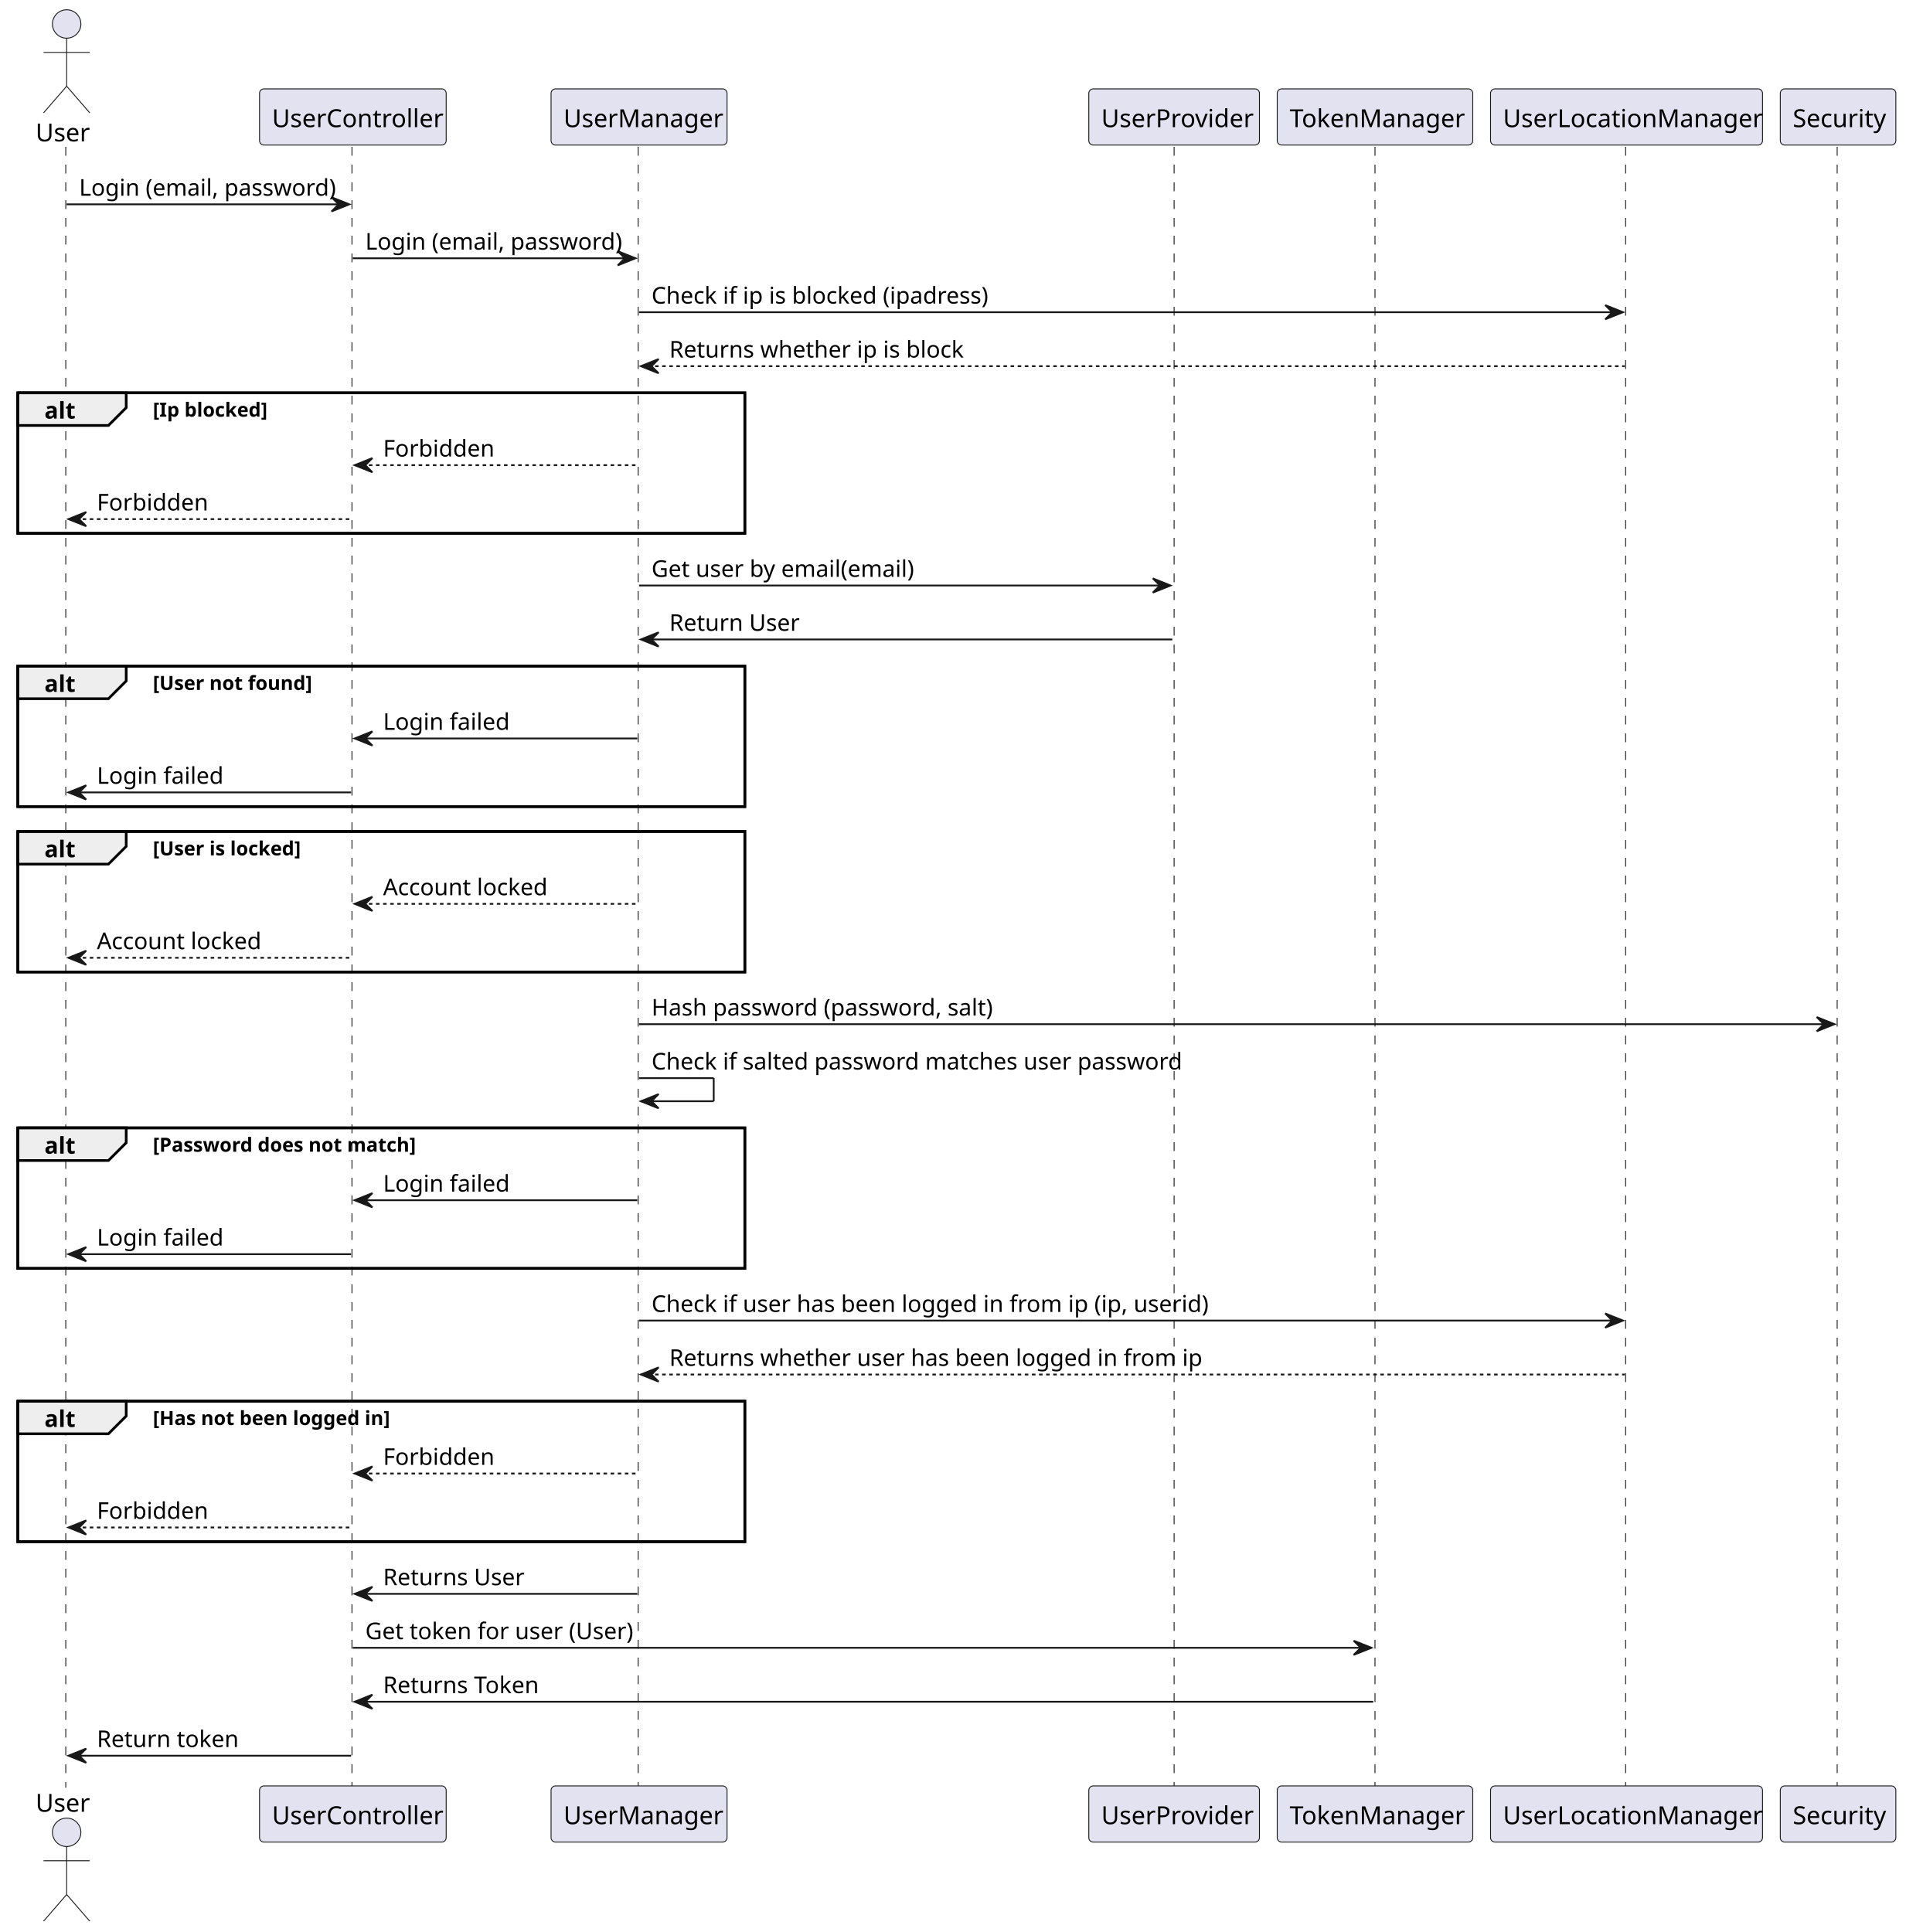
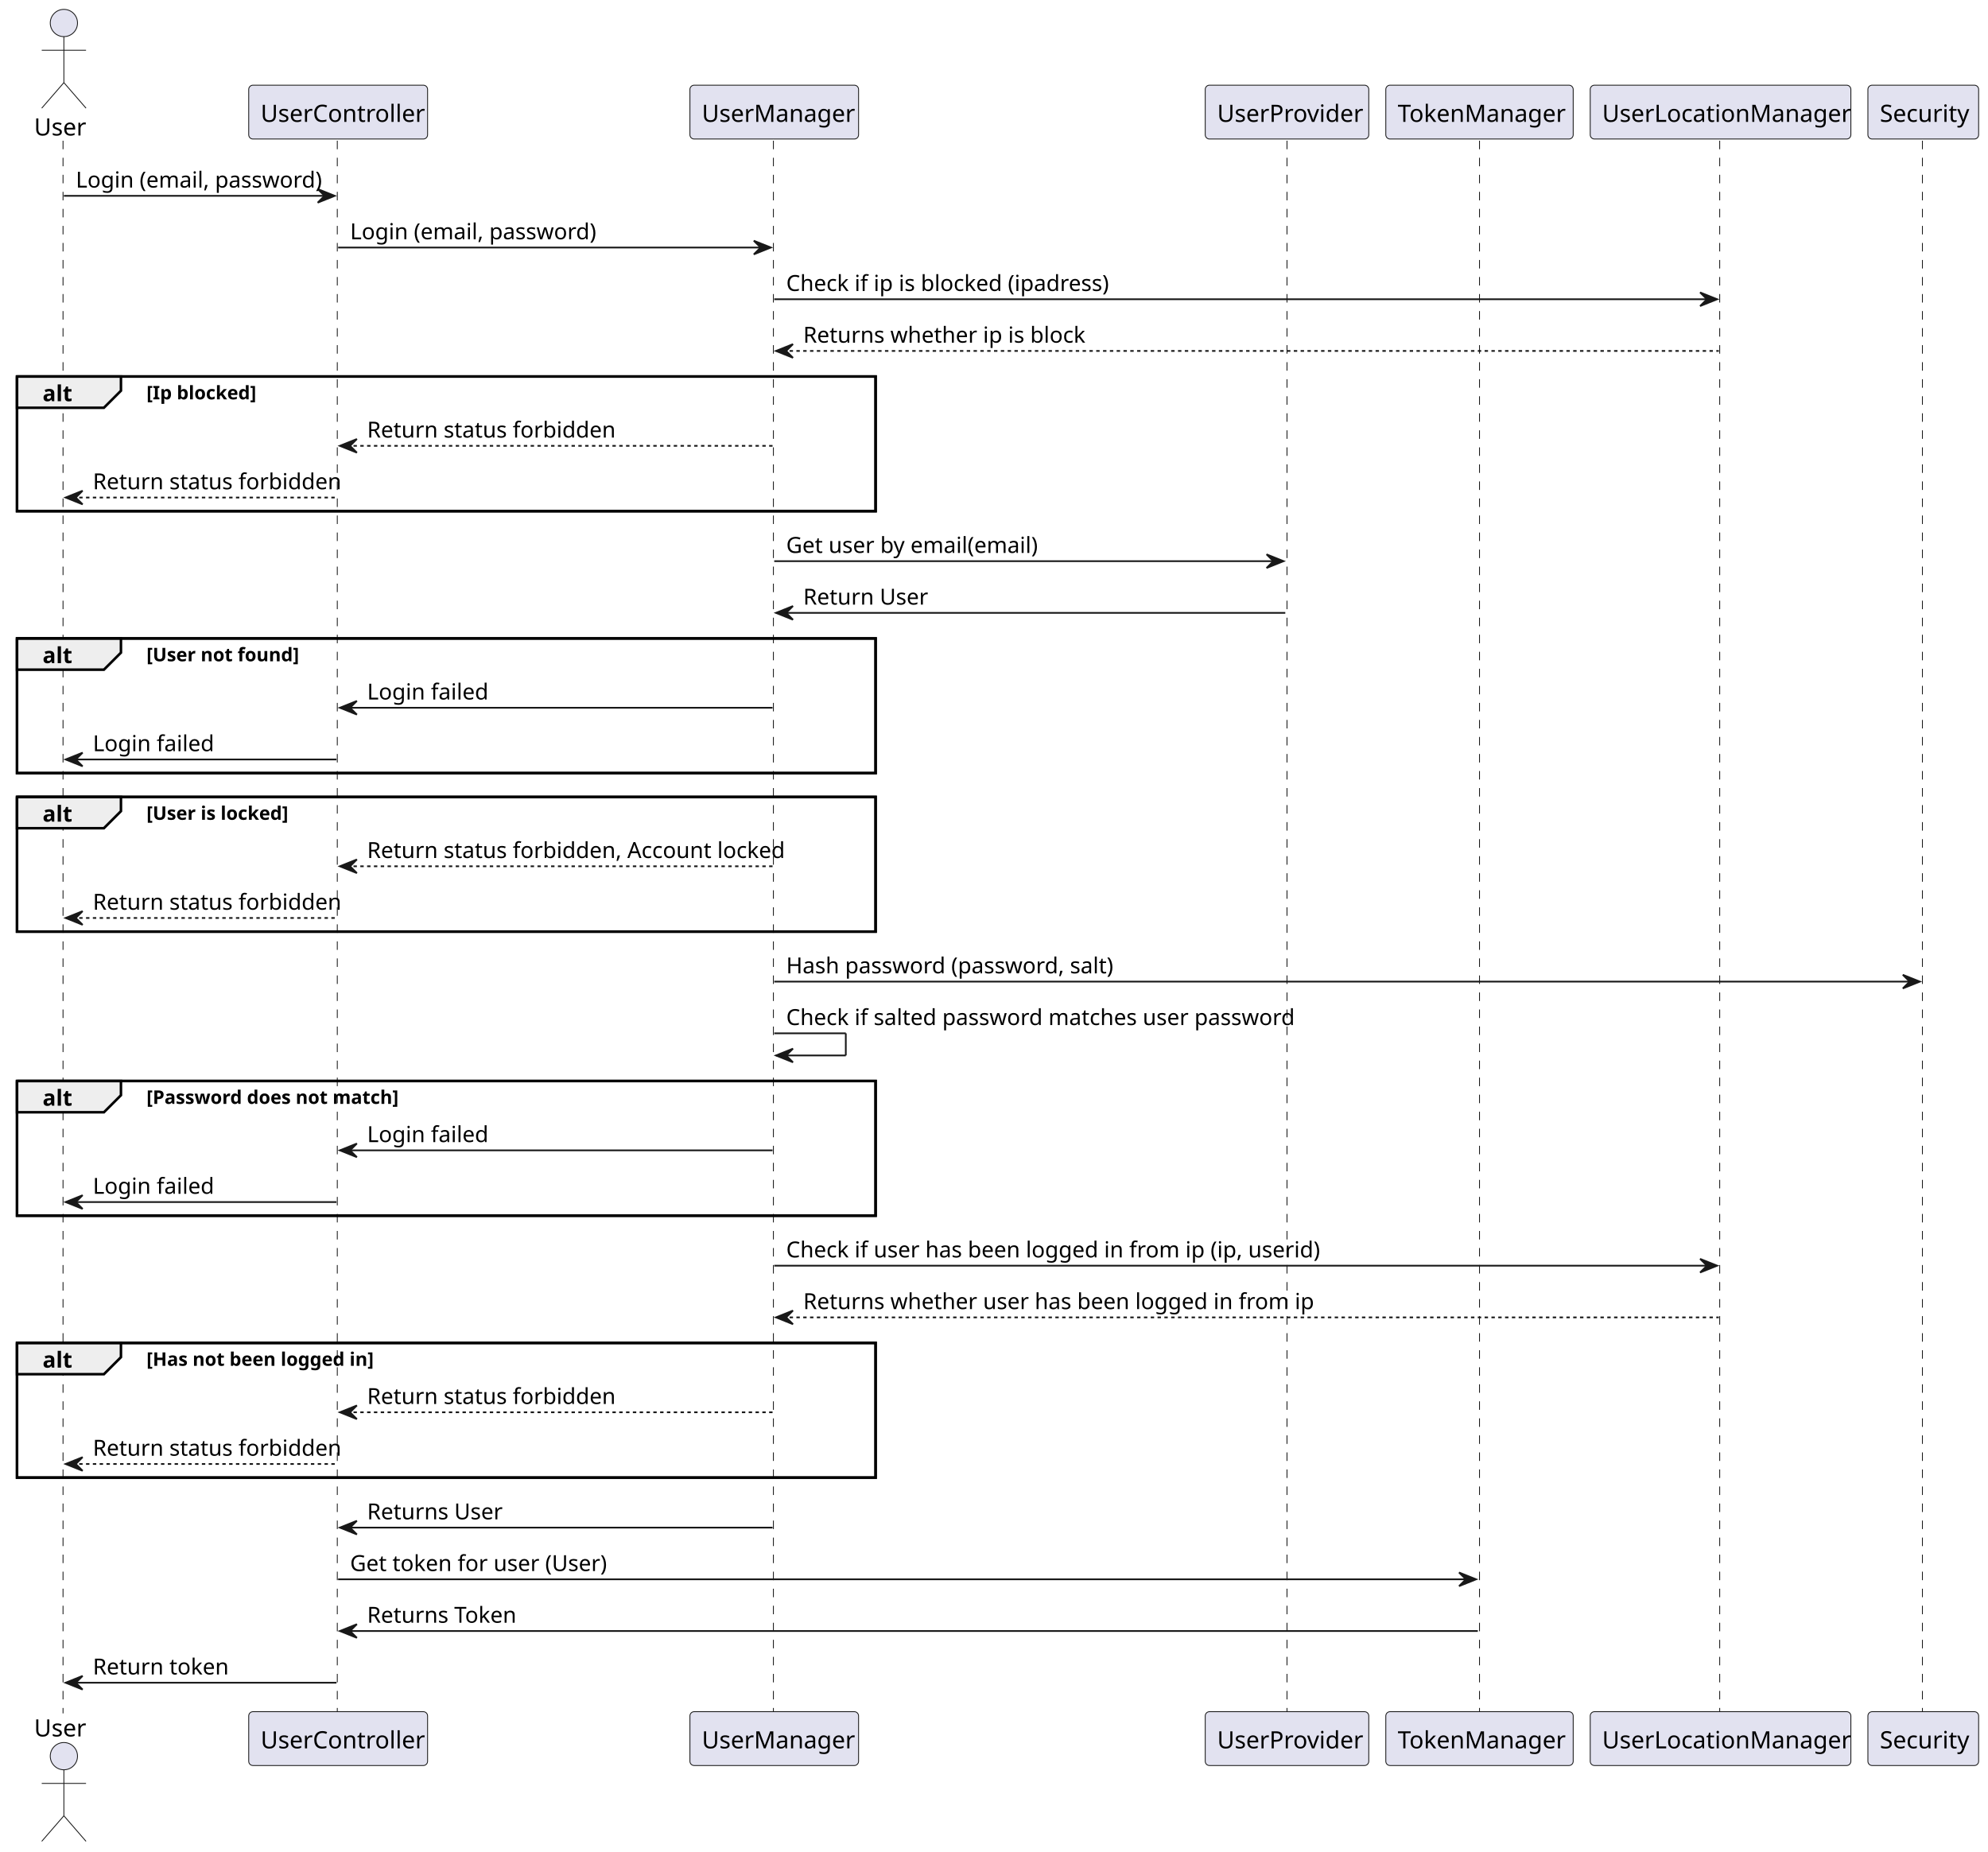
- <svg xmlns="http://www.w3.org/2000/svg" contentStyleType="text/css" height="1087px" preserveAspectRatio="none" style="width:1072px;height:1087px;background:#FFFFFF;" version="1.1" viewBox="0 0 1072 1087" width="1072px" zoomAndPan="magnify">
+ <svg xmlns="http://www.w3.org/2000/svg" contentStyleType="text/css" height="1087px" preserveAspectRatio="none" style="width:1167px;height:1087px;background:#FFFFFF;" version="1.1" viewBox="0 0 1167 1087" width="1167px" zoomAndPan="magnify">
  <defs />
  <g>
-     <rect fill="none" height="79.055" style="stroke:#000000;stroke-width:1.5;" width="409" x="10" y="221.016" />
-     <rect fill="none" height="79.055" style="stroke:#000000;stroke-width:1.5;" width="409" x="10" y="374.773" />
-     <rect fill="none" height="79.055" style="stroke:#000000;stroke-width:1.5;" width="409" x="10" y="467.828" />
-     <rect fill="none" height="79.055" style="stroke:#000000;stroke-width:1.5;" width="409" x="10" y="634.586" />
-     <rect fill="none" height="79.055" style="stroke:#000000;stroke-width:1.5;" width="409" x="10" y="788.344" />
+     <rect fill="none" height="79.055" style="stroke:#000000;stroke-width:1.5;" width="504" x="10" y="221.016" />
+     <rect fill="none" height="79.055" style="stroke:#000000;stroke-width:1.5;" width="504" x="10" y="374.773" />
+     <rect fill="none" height="79.055" style="stroke:#000000;stroke-width:1.5;" width="504" x="10" y="467.828" />
+     <rect fill="none" height="79.055" style="stroke:#000000;stroke-width:1.5;" width="504" x="10" y="634.586" />
+     <rect fill="none" height="79.055" style="stroke:#000000;stroke-width:1.5;" width="504" x="10" y="788.344" />
    <line style="stroke:#181818;stroke-width:0.5;stroke-dasharray:5.0,5.0;" x1="37" x2="37" y1="82.609" y2="1005.805" />
    <line style="stroke:#181818;stroke-width:0.5;stroke-dasharray:5.0,5.0;" x1="198" x2="198" y1="82.609" y2="1005.805" />
-     <line style="stroke:#181818;stroke-width:0.5;stroke-dasharray:5.0,5.0;" x1="359" x2="359" y1="82.609" y2="1005.805" />
-     <line style="stroke:#181818;stroke-width:0.5;stroke-dasharray:5.0,5.0;" x1="660.5" x2="660.5" y1="82.609" y2="1005.805" />
-     <line style="stroke:#181818;stroke-width:0.5;stroke-dasharray:5.0,5.0;" x1="773.5" x2="773.5" y1="82.609" y2="1005.805" />
-     <line style="stroke:#181818;stroke-width:0.5;stroke-dasharray:5.0,5.0;" x1="914.5" x2="914.5" y1="82.609" y2="1005.805" />
-     <line style="stroke:#181818;stroke-width:0.5;stroke-dasharray:5.0,5.0;" x1="1033.5" x2="1033.5" y1="82.609" y2="1005.805" />
+     <line style="stroke:#181818;stroke-width:0.5;stroke-dasharray:5.0,5.0;" x1="454" x2="454" y1="82.609" y2="1005.805" />
+     <line style="stroke:#181818;stroke-width:0.5;stroke-dasharray:5.0,5.0;" x1="755.5" x2="755.5" y1="82.609" y2="1005.805" />
+     <line style="stroke:#181818;stroke-width:0.5;stroke-dasharray:5.0,5.0;" x1="868.5" x2="868.5" y1="82.609" y2="1005.805" />
+     <line style="stroke:#181818;stroke-width:0.5;stroke-dasharray:5.0,5.0;" x1="1009.5" x2="1009.5" y1="82.609" y2="1005.805" />
+     <line style="stroke:#181818;stroke-width:0.5;stroke-dasharray:5.0,5.0;" x1="1128.5" x2="1128.5" y1="82.609" y2="1005.805" />
    <text fill="#000000" font-family="sans-serif" font-size="14" lengthAdjust="spacing" textLength="29" x="20" y="79.533">User</text>
    <ellipse cx="37.5" cy="13.5" fill="#E2E2F0" rx="8" ry="8" style="stroke:#181818;stroke-width:0.5;" />
    <path d="M37.5,21.5 L37.5,48.5 M24.5,29.5 L50.5,29.5 M37.5,48.5 L24.5,63.5 M37.5,48.5 L50.5,63.5 " fill="none" style="stroke:#181818;stroke-width:0.5;" />
    <text fill="#000000" font-family="sans-serif" font-size="14" lengthAdjust="spacing" textLength="29" x="20" y="1019.338">User</text>
    <ellipse cx="37.5" cy="1030.914" fill="#E2E2F0" rx="8" ry="8" style="stroke:#181818;stroke-width:0.5;" />
    <path d="M37.5,1038.914 L37.5,1065.914 M24.5,1046.914 L50.5,1046.914 M37.5,1065.914 L24.5,1080.914 M37.5,1065.914 L50.5,1080.914 " fill="none" style="stroke:#181818;stroke-width:0.5;" />
    <rect fill="#E2E2F0" height="31.609" rx="2.5" ry="2.5" style="stroke:#181818;stroke-width:0.5;" width="105" x="146" y="50" />
    <text fill="#000000" font-family="sans-serif" font-size="14" lengthAdjust="spacing" textLength="91" x="153" y="71.533">UserController</text>
    <rect fill="#E2E2F0" height="31.609" rx="2.5" ry="2.5" style="stroke:#181818;stroke-width:0.5;" width="105" x="146" y="1004.805" />
    <text fill="#000000" font-family="sans-serif" font-size="14" lengthAdjust="spacing" textLength="91" x="153" y="1026.338">UserController</text>
-     <rect fill="#E2E2F0" height="31.609" rx="2.5" ry="2.5" style="stroke:#181818;stroke-width:0.5;" width="99" x="310" y="50" />
-     <text fill="#000000" font-family="sans-serif" font-size="14" lengthAdjust="spacing" textLength="85" x="317" y="71.533">UserManager</text>
-     <rect fill="#E2E2F0" height="31.609" rx="2.5" ry="2.5" style="stroke:#181818;stroke-width:0.5;" width="99" x="310" y="1004.805" />
-     <text fill="#000000" font-family="sans-serif" font-size="14" lengthAdjust="spacing" textLength="85" x="317" y="1026.338">UserManager</text>
-     <rect fill="#E2E2F0" height="31.609" rx="2.5" ry="2.5" style="stroke:#181818;stroke-width:0.5;" width="96" x="612.5" y="50" />
-     <text fill="#000000" font-family="sans-serif" font-size="14" lengthAdjust="spacing" textLength="82" x="619.5" y="71.533">UserProvider</text>
-     <rect fill="#E2E2F0" height="31.609" rx="2.5" ry="2.5" style="stroke:#181818;stroke-width:0.5;" width="96" x="612.5" y="1004.805" />
-     <text fill="#000000" font-family="sans-serif" font-size="14" lengthAdjust="spacing" textLength="82" x="619.5" y="1026.338">UserProvider</text>
-     <rect fill="#E2E2F0" height="31.609" rx="2.5" ry="2.5" style="stroke:#181818;stroke-width:0.5;" width="110" x="718.5" y="50" />
-     <text fill="#000000" font-family="sans-serif" font-size="14" lengthAdjust="spacing" textLength="96" x="725.5" y="71.533">TokenManager</text>
-     <rect fill="#E2E2F0" height="31.609" rx="2.5" ry="2.5" style="stroke:#181818;stroke-width:0.5;" width="110" x="718.5" y="1004.805" />
-     <text fill="#000000" font-family="sans-serif" font-size="14" lengthAdjust="spacing" textLength="96" x="725.5" y="1026.338">TokenManager</text>
-     <rect fill="#E2E2F0" height="31.609" rx="2.5" ry="2.5" style="stroke:#181818;stroke-width:0.5;" width="153" x="838.5" y="50" />
-     <text fill="#000000" font-family="sans-serif" font-size="14" lengthAdjust="spacing" textLength="139" x="845.5" y="71.533">UserLocationManager</text>
-     <rect fill="#E2E2F0" height="31.609" rx="2.5" ry="2.5" style="stroke:#181818;stroke-width:0.5;" width="153" x="838.5" y="1004.805" />
-     <text fill="#000000" font-family="sans-serif" font-size="14" lengthAdjust="spacing" textLength="139" x="845.5" y="1026.338">UserLocationManager</text>
-     <rect fill="#E2E2F0" height="31.609" rx="2.5" ry="2.5" style="stroke:#181818;stroke-width:0.5;" width="65" x="1001.5" y="50" />
-     <text fill="#000000" font-family="sans-serif" font-size="14" lengthAdjust="spacing" textLength="51" x="1008.5" y="71.533">Security</text>
-     <rect fill="#E2E2F0" height="31.609" rx="2.5" ry="2.5" style="stroke:#181818;stroke-width:0.5;" width="65" x="1001.5" y="1004.805" />
-     <text fill="#000000" font-family="sans-serif" font-size="14" lengthAdjust="spacing" textLength="51" x="1008.5" y="1026.338">Security</text>
+     <rect fill="#E2E2F0" height="31.609" rx="2.5" ry="2.5" style="stroke:#181818;stroke-width:0.5;" width="99" x="405" y="50" />
+     <text fill="#000000" font-family="sans-serif" font-size="14" lengthAdjust="spacing" textLength="85" x="412" y="71.533">UserManager</text>
+     <rect fill="#E2E2F0" height="31.609" rx="2.5" ry="2.5" style="stroke:#181818;stroke-width:0.5;" width="99" x="405" y="1004.805" />
+     <text fill="#000000" font-family="sans-serif" font-size="14" lengthAdjust="spacing" textLength="85" x="412" y="1026.338">UserManager</text>
+     <rect fill="#E2E2F0" height="31.609" rx="2.5" ry="2.5" style="stroke:#181818;stroke-width:0.5;" width="96" x="707.5" y="50" />
+     <text fill="#000000" font-family="sans-serif" font-size="14" lengthAdjust="spacing" textLength="82" x="714.5" y="71.533">UserProvider</text>
+     <rect fill="#E2E2F0" height="31.609" rx="2.5" ry="2.5" style="stroke:#181818;stroke-width:0.5;" width="96" x="707.5" y="1004.805" />
+     <text fill="#000000" font-family="sans-serif" font-size="14" lengthAdjust="spacing" textLength="82" x="714.5" y="1026.338">UserProvider</text>
+     <rect fill="#E2E2F0" height="31.609" rx="2.5" ry="2.5" style="stroke:#181818;stroke-width:0.5;" width="110" x="813.5" y="50" />
+     <text fill="#000000" font-family="sans-serif" font-size="14" lengthAdjust="spacing" textLength="96" x="820.5" y="71.533">TokenManager</text>
+     <rect fill="#E2E2F0" height="31.609" rx="2.5" ry="2.5" style="stroke:#181818;stroke-width:0.5;" width="110" x="813.5" y="1004.805" />
+     <text fill="#000000" font-family="sans-serif" font-size="14" lengthAdjust="spacing" textLength="96" x="820.5" y="1026.338">TokenManager</text>
+     <rect fill="#E2E2F0" height="31.609" rx="2.5" ry="2.5" style="stroke:#181818;stroke-width:0.5;" width="153" x="933.5" y="50" />
+     <text fill="#000000" font-family="sans-serif" font-size="14" lengthAdjust="spacing" textLength="139" x="940.5" y="71.533">UserLocationManager</text>
+     <rect fill="#E2E2F0" height="31.609" rx="2.5" ry="2.5" style="stroke:#181818;stroke-width:0.5;" width="153" x="933.5" y="1004.805" />
+     <text fill="#000000" font-family="sans-serif" font-size="14" lengthAdjust="spacing" textLength="139" x="940.5" y="1026.338">UserLocationManager</text>
+     <rect fill="#E2E2F0" height="31.609" rx="2.5" ry="2.5" style="stroke:#181818;stroke-width:0.5;" width="65" x="1096.5" y="50" />
+     <text fill="#000000" font-family="sans-serif" font-size="14" lengthAdjust="spacing" textLength="51" x="1103.5" y="71.533">Security</text>
+     <rect fill="#E2E2F0" height="31.609" rx="2.5" ry="2.5" style="stroke:#181818;stroke-width:0.5;" width="65" x="1096.5" y="1004.805" />
+     <text fill="#000000" font-family="sans-serif" font-size="14" lengthAdjust="spacing" textLength="51" x="1103.5" y="1026.338">Security</text>
    <polygon fill="#181818" points="186.5,110.961,196.5,114.961,186.5,118.961,190.5,114.961" style="stroke:#181818;stroke-width:1.0;" />
    <line style="stroke:#181818;stroke-width:1.0;" x1="37.5" x2="192.5" y1="114.961" y2="114.961" />
    <text fill="#000000" font-family="sans-serif" font-size="13" lengthAdjust="spacing" textLength="137" x="44.5" y="110.105">Login (email, password)</text>
-     <polygon fill="#181818" points="347.5,141.312,357.5,145.312,347.5,149.312,351.5,145.312" style="stroke:#181818;stroke-width:1.0;" />
-     <line style="stroke:#181818;stroke-width:1.0;" x1="198.5" x2="353.5" y1="145.312" y2="145.312" />
+     <polygon fill="#181818" points="442.5,141.312,452.5,145.312,442.5,149.312,446.5,145.312" style="stroke:#181818;stroke-width:1.0;" />
+     <line style="stroke:#181818;stroke-width:1.0;" x1="198.5" x2="448.5" y1="145.312" y2="145.312" />
    <text fill="#000000" font-family="sans-serif" font-size="13" lengthAdjust="spacing" textLength="137" x="205.5" y="140.456">Login (email, password)</text>
-     <polygon fill="#181818" points="903,171.664,913,175.664,903,179.664,907,175.664" style="stroke:#181818;stroke-width:1.0;" />
-     <line style="stroke:#181818;stroke-width:1.0;" x1="359.5" x2="909" y1="175.664" y2="175.664" />
-     <text fill="#000000" font-family="sans-serif" font-size="13" lengthAdjust="spacing" textLength="185" x="366.5" y="170.808">Check if ip is blocked (ipadress)</text>
-     <polygon fill="#181818" points="370.5,202.016,360.5,206.016,370.5,210.016,366.5,206.016" style="stroke:#181818;stroke-width:1.0;" />
-     <line style="stroke:#181818;stroke-width:1.0;stroke-dasharray:2.0,2.0;" x1="364.5" x2="914" y1="206.016" y2="206.016" />
-     <text fill="#000000" font-family="sans-serif" font-size="13" lengthAdjust="spacing" textLength="157" x="376.5" y="201.159">Returns whether ip is block</text>
+     <polygon fill="#181818" points="998,171.664,1008,175.664,998,179.664,1002,175.664" style="stroke:#181818;stroke-width:1.0;" />
+     <line style="stroke:#181818;stroke-width:1.0;" x1="454.5" x2="1004" y1="175.664" y2="175.664" />
+     <text fill="#000000" font-family="sans-serif" font-size="13" lengthAdjust="spacing" textLength="185" x="461.5" y="170.808">Check if ip is blocked (ipadress)</text>
+     <polygon fill="#181818" points="465.5,202.016,455.5,206.016,465.5,210.016,461.5,206.016" style="stroke:#181818;stroke-width:1.0;" />
+     <line style="stroke:#181818;stroke-width:1.0;stroke-dasharray:2.0,2.0;" x1="459.5" x2="1009" y1="206.016" y2="206.016" />
+     <text fill="#000000" font-family="sans-serif" font-size="13" lengthAdjust="spacing" textLength="157" x="471.5" y="201.159">Returns whether ip is block</text>
    <path d="M10,221.016 L71,221.016 L71,229.367 L61,239.367 L10,239.367 L10,221.016 " fill="#EEEEEE" style="stroke:#000000;stroke-width:1.5;" />
-     <rect fill="none" height="79.055" style="stroke:#000000;stroke-width:1.5;" width="409" x="10" y="221.016" />
+     <rect fill="none" height="79.055" style="stroke:#000000;stroke-width:1.5;" width="504" x="10" y="221.016" />
    <text fill="#000000" font-family="sans-serif" font-size="13" font-weight="bold" lengthAdjust="spacing" textLength="16" x="25" y="235.511">alt</text>
    <text fill="#000000" font-family="sans-serif" font-size="11" font-weight="bold" lengthAdjust="spacing" textLength="65" x="86" y="234.435">[Ip blocked]</text>
    <polygon fill="#181818" points="209.5,257.719,199.5,261.719,209.5,265.719,205.5,261.719" style="stroke:#181818;stroke-width:1.0;" />
-     <line style="stroke:#181818;stroke-width:1.0;stroke-dasharray:2.0,2.0;" x1="203.5" x2="358.5" y1="261.719" y2="261.719" />
-     <text fill="#000000" font-family="sans-serif" font-size="13" lengthAdjust="spacing" textLength="57" x="215.5" y="256.862">Forbidden</text>
+     <line style="stroke:#181818;stroke-width:1.0;stroke-dasharray:2.0,2.0;" x1="203.5" x2="453.5" y1="261.719" y2="261.719" />
+     <text fill="#000000" font-family="sans-serif" font-size="13" lengthAdjust="spacing" textLength="134" x="215.5" y="256.862">Return status forbidden</text>
    <polygon fill="#181818" points="48.5,288.07,38.5,292.07,48.5,296.07,44.5,292.07" style="stroke:#181818;stroke-width:1.0;" />
    <line style="stroke:#181818;stroke-width:1.0;stroke-dasharray:2.0,2.0;" x1="42.5" x2="197.5" y1="292.07" y2="292.07" />
-     <text fill="#000000" font-family="sans-serif" font-size="13" lengthAdjust="spacing" textLength="57" x="54.5" y="287.214">Forbidden</text>
-     <polygon fill="#181818" points="648.5,325.422,658.5,329.422,648.5,333.422,652.5,329.422" style="stroke:#181818;stroke-width:1.0;" />
-     <line style="stroke:#181818;stroke-width:1.0;" x1="359.5" x2="654.5" y1="329.422" y2="329.422" />
-     <text fill="#000000" font-family="sans-serif" font-size="13" lengthAdjust="spacing" textLength="142" x="366.5" y="324.565">Get user by email(email)</text>
-     <polygon fill="#181818" points="370.5,355.773,360.5,359.773,370.5,363.773,366.5,359.773" style="stroke:#181818;stroke-width:1.0;" />
-     <line style="stroke:#181818;stroke-width:1.0;" x1="364.5" x2="659.5" y1="359.773" y2="359.773" />
-     <text fill="#000000" font-family="sans-serif" font-size="13" lengthAdjust="spacing" textLength="69" x="376.5" y="354.917">Return User</text>
+     <text fill="#000000" font-family="sans-serif" font-size="13" lengthAdjust="spacing" textLength="134" x="54.5" y="287.214">Return status forbidden</text>
+     <polygon fill="#181818" points="743.5,325.422,753.5,329.422,743.5,333.422,747.5,329.422" style="stroke:#181818;stroke-width:1.0;" />
+     <line style="stroke:#181818;stroke-width:1.0;" x1="454.5" x2="749.5" y1="329.422" y2="329.422" />
+     <text fill="#000000" font-family="sans-serif" font-size="13" lengthAdjust="spacing" textLength="142" x="461.5" y="324.565">Get user by email(email)</text>
+     <polygon fill="#181818" points="465.5,355.773,455.5,359.773,465.5,363.773,461.5,359.773" style="stroke:#181818;stroke-width:1.0;" />
+     <line style="stroke:#181818;stroke-width:1.0;" x1="459.5" x2="754.5" y1="359.773" y2="359.773" />
+     <text fill="#000000" font-family="sans-serif" font-size="13" lengthAdjust="spacing" textLength="69" x="471.5" y="354.917">Return User</text>
    <path d="M10,374.773 L71,374.773 L71,383.125 L61,393.125 L10,393.125 L10,374.773 " fill="#EEEEEE" style="stroke:#000000;stroke-width:1.5;" />
-     <rect fill="none" height="79.055" style="stroke:#000000;stroke-width:1.5;" width="409" x="10" y="374.773" />
+     <rect fill="none" height="79.055" style="stroke:#000000;stroke-width:1.5;" width="504" x="10" y="374.773" />
    <text fill="#000000" font-family="sans-serif" font-size="13" font-weight="bold" lengthAdjust="spacing" textLength="16" x="25" y="389.269">alt</text>
    <text fill="#000000" font-family="sans-serif" font-size="11" font-weight="bold" lengthAdjust="spacing" textLength="90" x="86" y="388.192">[User not found]</text>
    <polygon fill="#181818" points="209.5,411.477,199.5,415.477,209.5,419.477,205.5,415.477" style="stroke:#181818;stroke-width:1.0;" />
-     <line style="stroke:#181818;stroke-width:1.0;" x1="203.5" x2="358.5" y1="415.477" y2="415.477" />
+     <line style="stroke:#181818;stroke-width:1.0;" x1="203.5" x2="453.5" y1="415.477" y2="415.477" />
    <text fill="#000000" font-family="sans-serif" font-size="13" lengthAdjust="spacing" textLength="65" x="215.5" y="410.62">Login failed</text>
    <polygon fill="#181818" points="48.5,441.828,38.5,445.828,48.5,449.828,44.5,445.828" style="stroke:#181818;stroke-width:1.0;" />
    <line style="stroke:#181818;stroke-width:1.0;" x1="42.5" x2="197.5" y1="445.828" y2="445.828" />
    <text fill="#000000" font-family="sans-serif" font-size="13" lengthAdjust="spacing" textLength="65" x="54.5" y="440.972">Login failed</text>
    <path d="M10,467.828 L71,467.828 L71,476.18 L61,486.18 L10,486.18 L10,467.828 " fill="#EEEEEE" style="stroke:#000000;stroke-width:1.5;" />
-     <rect fill="none" height="79.055" style="stroke:#000000;stroke-width:1.5;" width="409" x="10" y="467.828" />
+     <rect fill="none" height="79.055" style="stroke:#000000;stroke-width:1.5;" width="504" x="10" y="467.828" />
    <text fill="#000000" font-family="sans-serif" font-size="13" font-weight="bold" lengthAdjust="spacing" textLength="16" x="25" y="482.323">alt</text>
    <text fill="#000000" font-family="sans-serif" font-size="11" font-weight="bold" lengthAdjust="spacing" textLength="87" x="86" y="481.247">[User is locked]</text>
    <polygon fill="#181818" points="209.5,504.531,199.5,508.531,209.5,512.531,205.5,508.531" style="stroke:#181818;stroke-width:1.0;" />
-     <line style="stroke:#181818;stroke-width:1.0;stroke-dasharray:2.0,2.0;" x1="203.5" x2="358.5" y1="508.531" y2="508.531" />
-     <text fill="#000000" font-family="sans-serif" font-size="13" lengthAdjust="spacing" textLength="90" x="215.5" y="503.675">Account locked</text>
+     <line style="stroke:#181818;stroke-width:1.0;stroke-dasharray:2.0,2.0;" x1="203.5" x2="453.5" y1="508.531" y2="508.531" />
+     <text fill="#000000" font-family="sans-serif" font-size="13" lengthAdjust="spacing" textLength="232" x="215.5" y="503.675">Return status forbidden, Account locked</text>
    <polygon fill="#181818" points="48.5,534.883,38.5,538.883,48.5,542.883,44.5,538.883" style="stroke:#181818;stroke-width:1.0;" />
    <line style="stroke:#181818;stroke-width:1.0;stroke-dasharray:2.0,2.0;" x1="42.5" x2="197.5" y1="538.883" y2="538.883" />
-     <text fill="#000000" font-family="sans-serif" font-size="13" lengthAdjust="spacing" textLength="90" x="54.5" y="534.026">Account locked</text>
-     <polygon fill="#181818" points="1022,572.234,1032,576.234,1022,580.234,1026,576.234" style="stroke:#181818;stroke-width:1.0;" />
-     <line style="stroke:#181818;stroke-width:1.0;" x1="359.5" x2="1028" y1="576.234" y2="576.234" />
-     <text fill="#000000" font-family="sans-serif" font-size="13" lengthAdjust="spacing" textLength="185" x="366.5" y="571.378">Hash password (password, salt)</text>
-     <line style="stroke:#181818;stroke-width:1.0;" x1="359.5" x2="401.5" y1="606.586" y2="606.586" />
-     <line style="stroke:#181818;stroke-width:1.0;" x1="401.5" x2="401.5" y1="606.586" y2="619.586" />
-     <line style="stroke:#181818;stroke-width:1.0;" x1="360.5" x2="401.5" y1="619.586" y2="619.586" />
-     <polygon fill="#181818" points="370.5,615.586,360.5,619.586,370.5,623.586,366.5,619.586" style="stroke:#181818;stroke-width:1.0;" />
-     <text fill="#000000" font-family="sans-serif" font-size="13" lengthAdjust="spacing" textLength="287" x="366.5" y="601.73">Check if salted password matches user password</text>
+     <text fill="#000000" font-family="sans-serif" font-size="13" lengthAdjust="spacing" textLength="134" x="54.5" y="534.026">Return status forbidden</text>
+     <polygon fill="#181818" points="1117,572.234,1127,576.234,1117,580.234,1121,576.234" style="stroke:#181818;stroke-width:1.0;" />
+     <line style="stroke:#181818;stroke-width:1.0;" x1="454.5" x2="1123" y1="576.234" y2="576.234" />
+     <text fill="#000000" font-family="sans-serif" font-size="13" lengthAdjust="spacing" textLength="185" x="461.5" y="571.378">Hash password (password, salt)</text>
+     <line style="stroke:#181818;stroke-width:1.0;" x1="454.5" x2="496.5" y1="606.586" y2="606.586" />
+     <line style="stroke:#181818;stroke-width:1.0;" x1="496.5" x2="496.5" y1="606.586" y2="619.586" />
+     <line style="stroke:#181818;stroke-width:1.0;" x1="455.5" x2="496.5" y1="619.586" y2="619.586" />
+     <polygon fill="#181818" points="465.5,615.586,455.5,619.586,465.5,623.586,461.5,619.586" style="stroke:#181818;stroke-width:1.0;" />
+     <text fill="#000000" font-family="sans-serif" font-size="13" lengthAdjust="spacing" textLength="287" x="461.5" y="601.73">Check if salted password matches user password</text>
    <path d="M10,634.586 L71,634.586 L71,642.938 L61,652.938 L10,652.938 L10,634.586 " fill="#EEEEEE" style="stroke:#000000;stroke-width:1.5;" />
-     <rect fill="none" height="79.055" style="stroke:#000000;stroke-width:1.5;" width="409" x="10" y="634.586" />
+     <rect fill="none" height="79.055" style="stroke:#000000;stroke-width:1.5;" width="504" x="10" y="634.586" />
    <text fill="#000000" font-family="sans-serif" font-size="13" font-weight="bold" lengthAdjust="spacing" textLength="16" x="25" y="649.081">alt</text>
    <text fill="#000000" font-family="sans-serif" font-size="11" font-weight="bold" lengthAdjust="spacing" textLength="153" x="86" y="648.005">[Password does not match]</text>
    <polygon fill="#181818" points="209.5,671.289,199.5,675.289,209.5,679.289,205.5,675.289" style="stroke:#181818;stroke-width:1.0;" />
-     <line style="stroke:#181818;stroke-width:1.0;" x1="203.5" x2="358.5" y1="675.289" y2="675.289" />
+     <line style="stroke:#181818;stroke-width:1.0;" x1="203.5" x2="453.5" y1="675.289" y2="675.289" />
    <text fill="#000000" font-family="sans-serif" font-size="13" lengthAdjust="spacing" textLength="65" x="215.5" y="670.433">Login failed</text>
    <polygon fill="#181818" points="48.5,701.641,38.5,705.641,48.5,709.641,44.5,705.641" style="stroke:#181818;stroke-width:1.0;" />
    <line style="stroke:#181818;stroke-width:1.0;" x1="42.5" x2="197.5" y1="705.641" y2="705.641" />
    <text fill="#000000" font-family="sans-serif" font-size="13" lengthAdjust="spacing" textLength="65" x="54.5" y="700.784">Login failed</text>
-     <polygon fill="#181818" points="903,738.992,913,742.992,903,746.992,907,742.992" style="stroke:#181818;stroke-width:1.0;" />
-     <line style="stroke:#181818;stroke-width:1.0;" x1="359.5" x2="909" y1="742.992" y2="742.992" />
-     <text fill="#000000" font-family="sans-serif" font-size="13" lengthAdjust="spacing" textLength="297" x="366.5" y="738.136">Check if user has been logged in from ip (ip, userid)</text>
-     <polygon fill="#181818" points="370.5,769.344,360.5,773.344,370.5,777.344,366.5,773.344" style="stroke:#181818;stroke-width:1.0;" />
-     <line style="stroke:#181818;stroke-width:1.0;stroke-dasharray:2.0,2.0;" x1="364.5" x2="914" y1="773.344" y2="773.344" />
-     <text fill="#000000" font-family="sans-serif" font-size="13" lengthAdjust="spacing" textLength="279" x="376.5" y="768.487">Returns whether user has been logged in from ip</text>
+     <polygon fill="#181818" points="998,738.992,1008,742.992,998,746.992,1002,742.992" style="stroke:#181818;stroke-width:1.0;" />
+     <line style="stroke:#181818;stroke-width:1.0;" x1="454.5" x2="1004" y1="742.992" y2="742.992" />
+     <text fill="#000000" font-family="sans-serif" font-size="13" lengthAdjust="spacing" textLength="297" x="461.5" y="738.136">Check if user has been logged in from ip (ip, userid)</text>
+     <polygon fill="#181818" points="465.5,769.344,455.5,773.344,465.5,777.344,461.5,773.344" style="stroke:#181818;stroke-width:1.0;" />
+     <line style="stroke:#181818;stroke-width:1.0;stroke-dasharray:2.0,2.0;" x1="459.5" x2="1009" y1="773.344" y2="773.344" />
+     <text fill="#000000" font-family="sans-serif" font-size="13" lengthAdjust="spacing" textLength="279" x="471.5" y="768.487">Returns whether user has been logged in from ip</text>
    <path d="M10,788.344 L71,788.344 L71,796.695 L61,806.695 L10,806.695 L10,788.344 " fill="#EEEEEE" style="stroke:#000000;stroke-width:1.5;" />
-     <rect fill="none" height="79.055" style="stroke:#000000;stroke-width:1.5;" width="409" x="10" y="788.344" />
+     <rect fill="none" height="79.055" style="stroke:#000000;stroke-width:1.5;" width="504" x="10" y="788.344" />
    <text fill="#000000" font-family="sans-serif" font-size="13" font-weight="bold" lengthAdjust="spacing" textLength="16" x="25" y="802.839">alt</text>
    <text fill="#000000" font-family="sans-serif" font-size="11" font-weight="bold" lengthAdjust="spacing" textLength="134" x="86" y="801.763">[Has not been logged in]</text>
    <polygon fill="#181818" points="209.5,825.047,199.5,829.047,209.5,833.047,205.5,829.047" style="stroke:#181818;stroke-width:1.0;" />
-     <line style="stroke:#181818;stroke-width:1.0;stroke-dasharray:2.0,2.0;" x1="203.5" x2="358.5" y1="829.047" y2="829.047" />
-     <text fill="#000000" font-family="sans-serif" font-size="13" lengthAdjust="spacing" textLength="57" x="215.5" y="824.19">Forbidden</text>
+     <line style="stroke:#181818;stroke-width:1.0;stroke-dasharray:2.0,2.0;" x1="203.5" x2="453.5" y1="829.047" y2="829.047" />
+     <text fill="#000000" font-family="sans-serif" font-size="13" lengthAdjust="spacing" textLength="134" x="215.5" y="824.19">Return status forbidden</text>
    <polygon fill="#181818" points="48.5,855.398,38.5,859.398,48.5,863.398,44.5,859.398" style="stroke:#181818;stroke-width:1.0;" />
    <line style="stroke:#181818;stroke-width:1.0;stroke-dasharray:2.0,2.0;" x1="42.5" x2="197.5" y1="859.398" y2="859.398" />
-     <text fill="#000000" font-family="sans-serif" font-size="13" lengthAdjust="spacing" textLength="57" x="54.5" y="854.542">Forbidden</text>
+     <text fill="#000000" font-family="sans-serif" font-size="13" lengthAdjust="spacing" textLength="134" x="54.5" y="854.542">Return status forbidden</text>
    <polygon fill="#181818" points="209.5,892.75,199.5,896.75,209.5,900.75,205.5,896.75" style="stroke:#181818;stroke-width:1.0;" />
-     <line style="stroke:#181818;stroke-width:1.0;" x1="203.5" x2="358.5" y1="896.75" y2="896.75" />
+     <line style="stroke:#181818;stroke-width:1.0;" x1="203.5" x2="453.5" y1="896.75" y2="896.75" />
    <text fill="#000000" font-family="sans-serif" font-size="13" lengthAdjust="spacing" textLength="76" x="215.5" y="891.894">Returns User</text>
-     <polygon fill="#181818" points="761.5,923.102,771.5,927.102,761.5,931.102,765.5,927.102" style="stroke:#181818;stroke-width:1.0;" />
-     <line style="stroke:#181818;stroke-width:1.0;" x1="198.5" x2="767.5" y1="927.102" y2="927.102" />
+     <polygon fill="#181818" points="856.5,923.102,866.5,927.102,856.5,931.102,860.5,927.102" style="stroke:#181818;stroke-width:1.0;" />
+     <line style="stroke:#181818;stroke-width:1.0;" x1="198.5" x2="862.5" y1="927.102" y2="927.102" />
    <text fill="#000000" font-family="sans-serif" font-size="13" lengthAdjust="spacing" textLength="143" x="205.5" y="922.245">Get token for user (User)</text>
    <polygon fill="#181818" points="209.5,953.453,199.5,957.453,209.5,961.453,205.5,957.453" style="stroke:#181818;stroke-width:1.0;" />
-     <line style="stroke:#181818;stroke-width:1.0;" x1="203.5" x2="772.5" y1="957.453" y2="957.453" />
+     <line style="stroke:#181818;stroke-width:1.0;" x1="203.5" x2="867.5" y1="957.453" y2="957.453" />
    <text fill="#000000" font-family="sans-serif" font-size="13" lengthAdjust="spacing" textLength="84" x="215.5" y="952.597">Returns Token</text>
    <polygon fill="#181818" points="48.5,983.805,38.5,987.805,48.5,991.805,44.5,987.805" style="stroke:#181818;stroke-width:1.0;" />
    <line style="stroke:#181818;stroke-width:1.0;" x1="42.5" x2="197.5" y1="987.805" y2="987.805" />
    <text fill="#000000" font-family="sans-serif" font-size="13" lengthAdjust="spacing" textLength="74" x="54.5" y="982.948">Return token</text>
  </g>
</svg>
